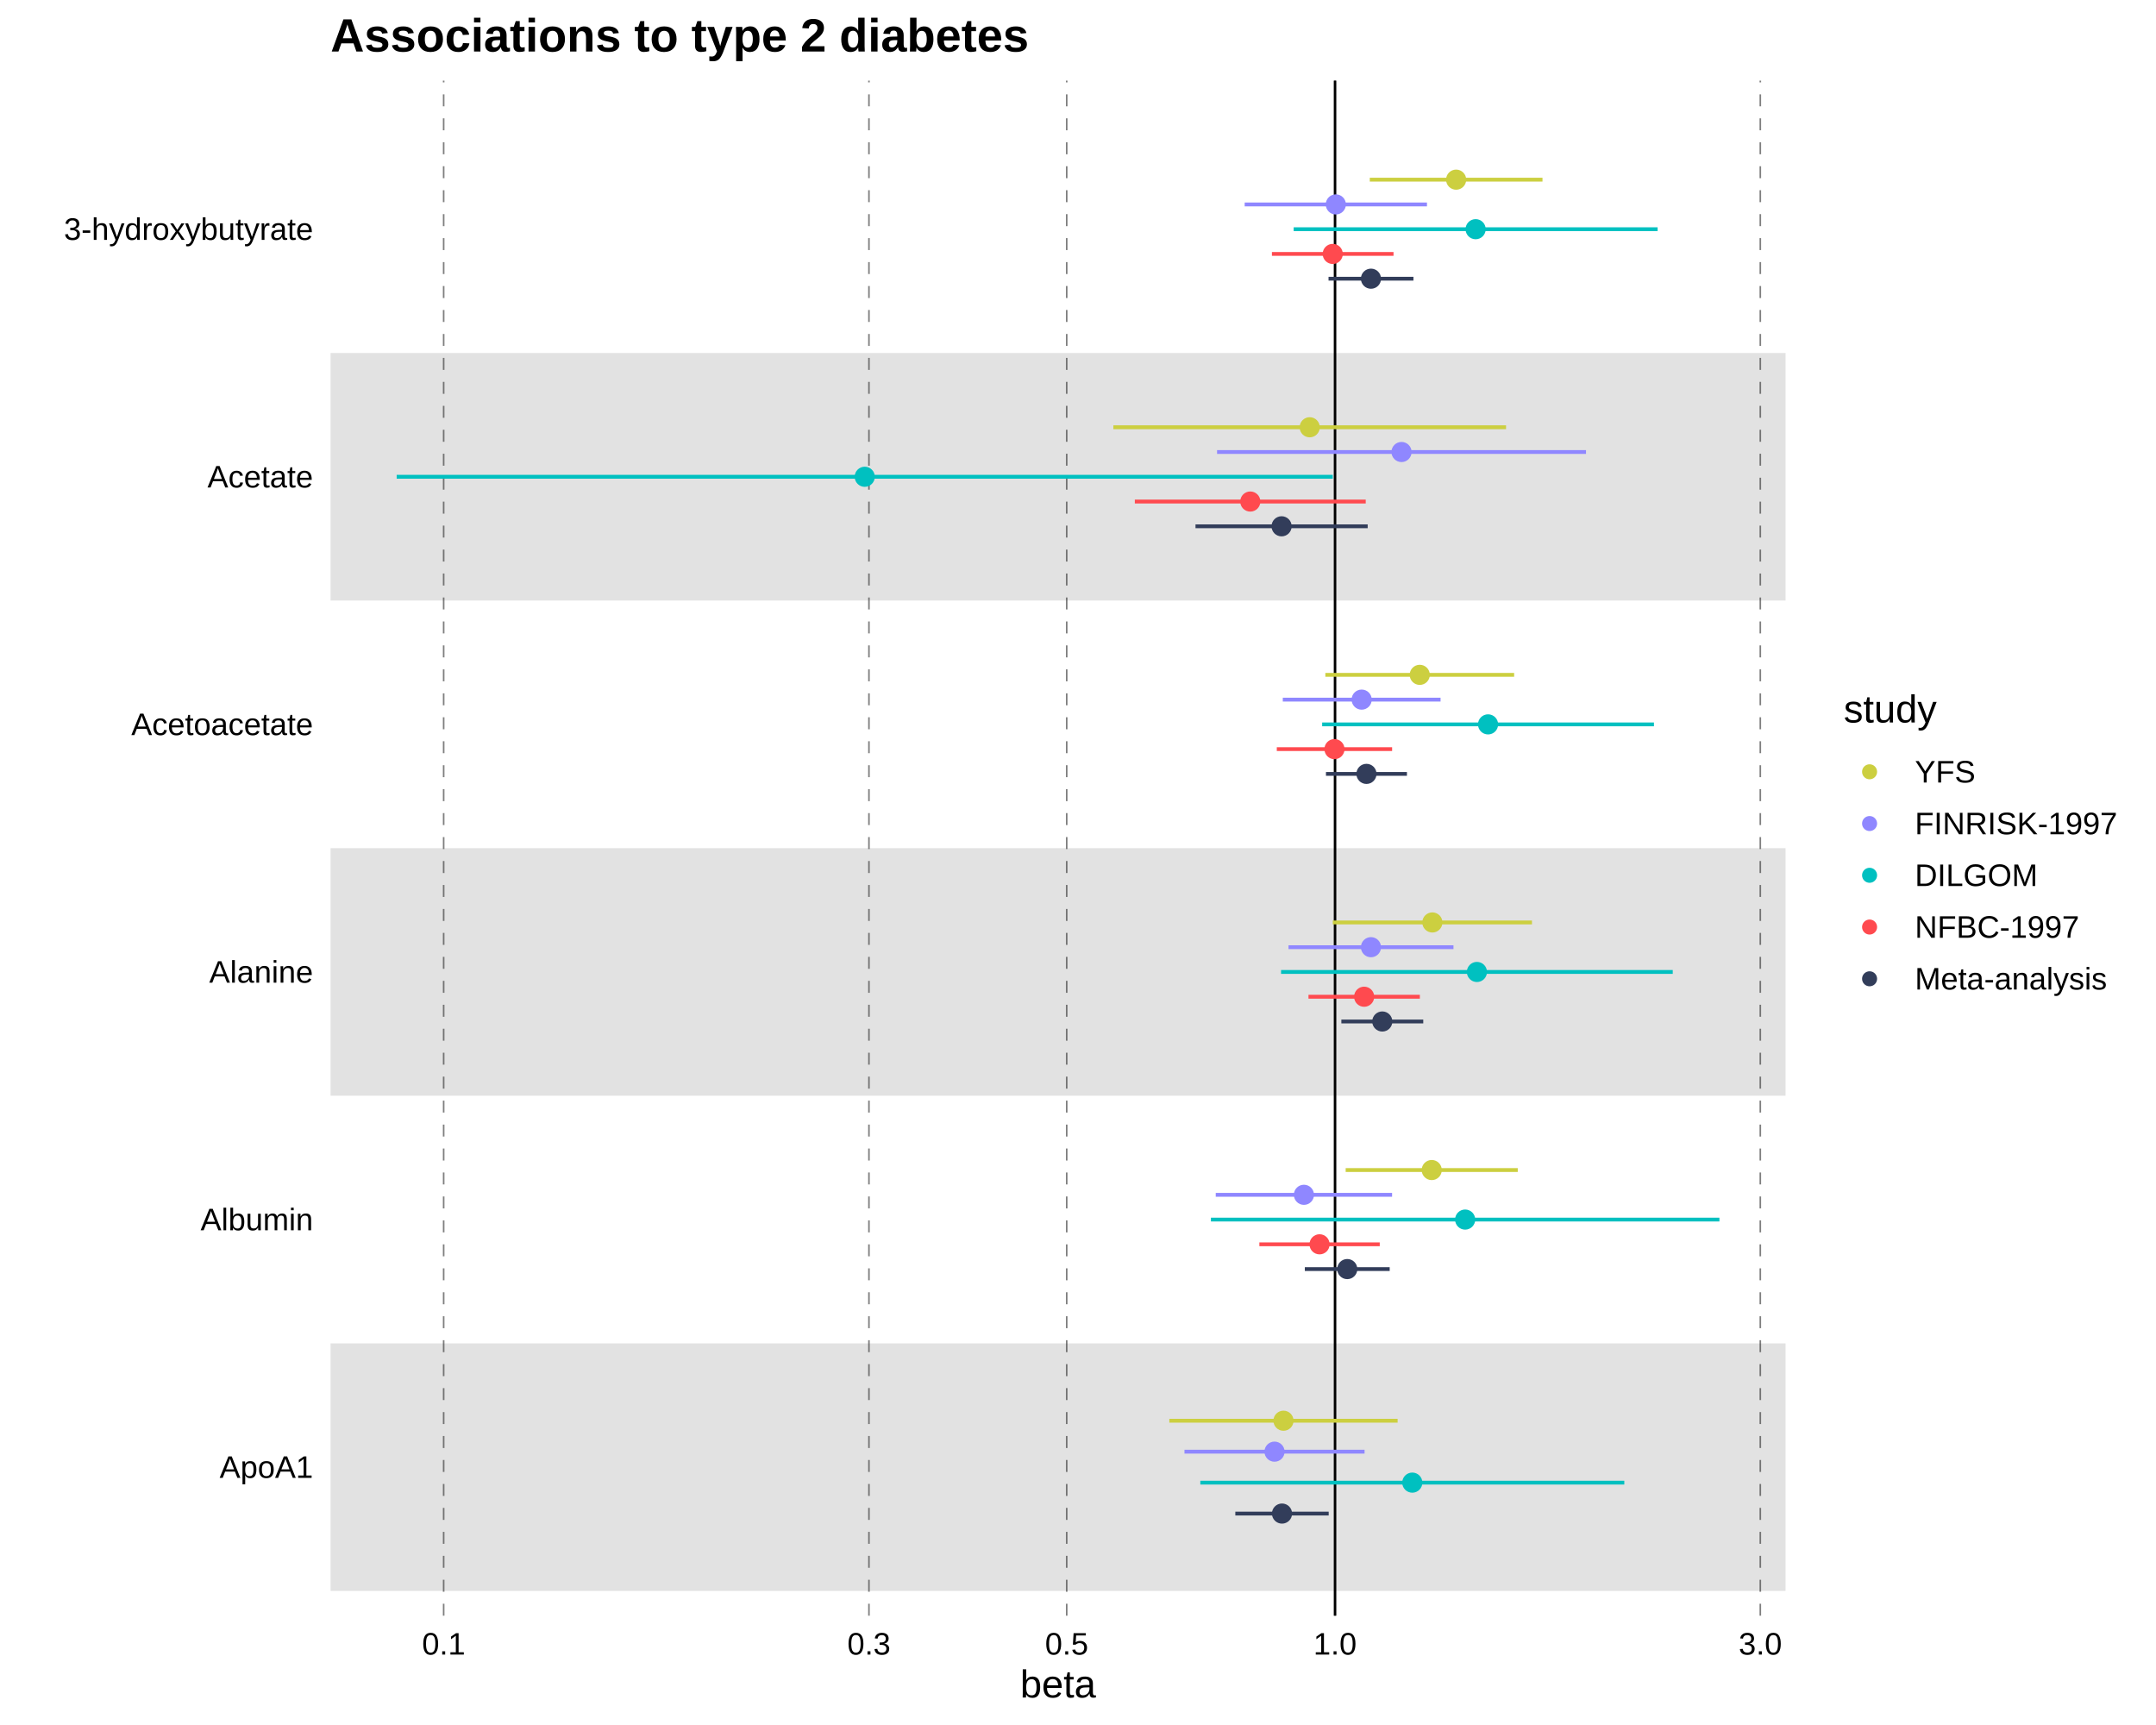
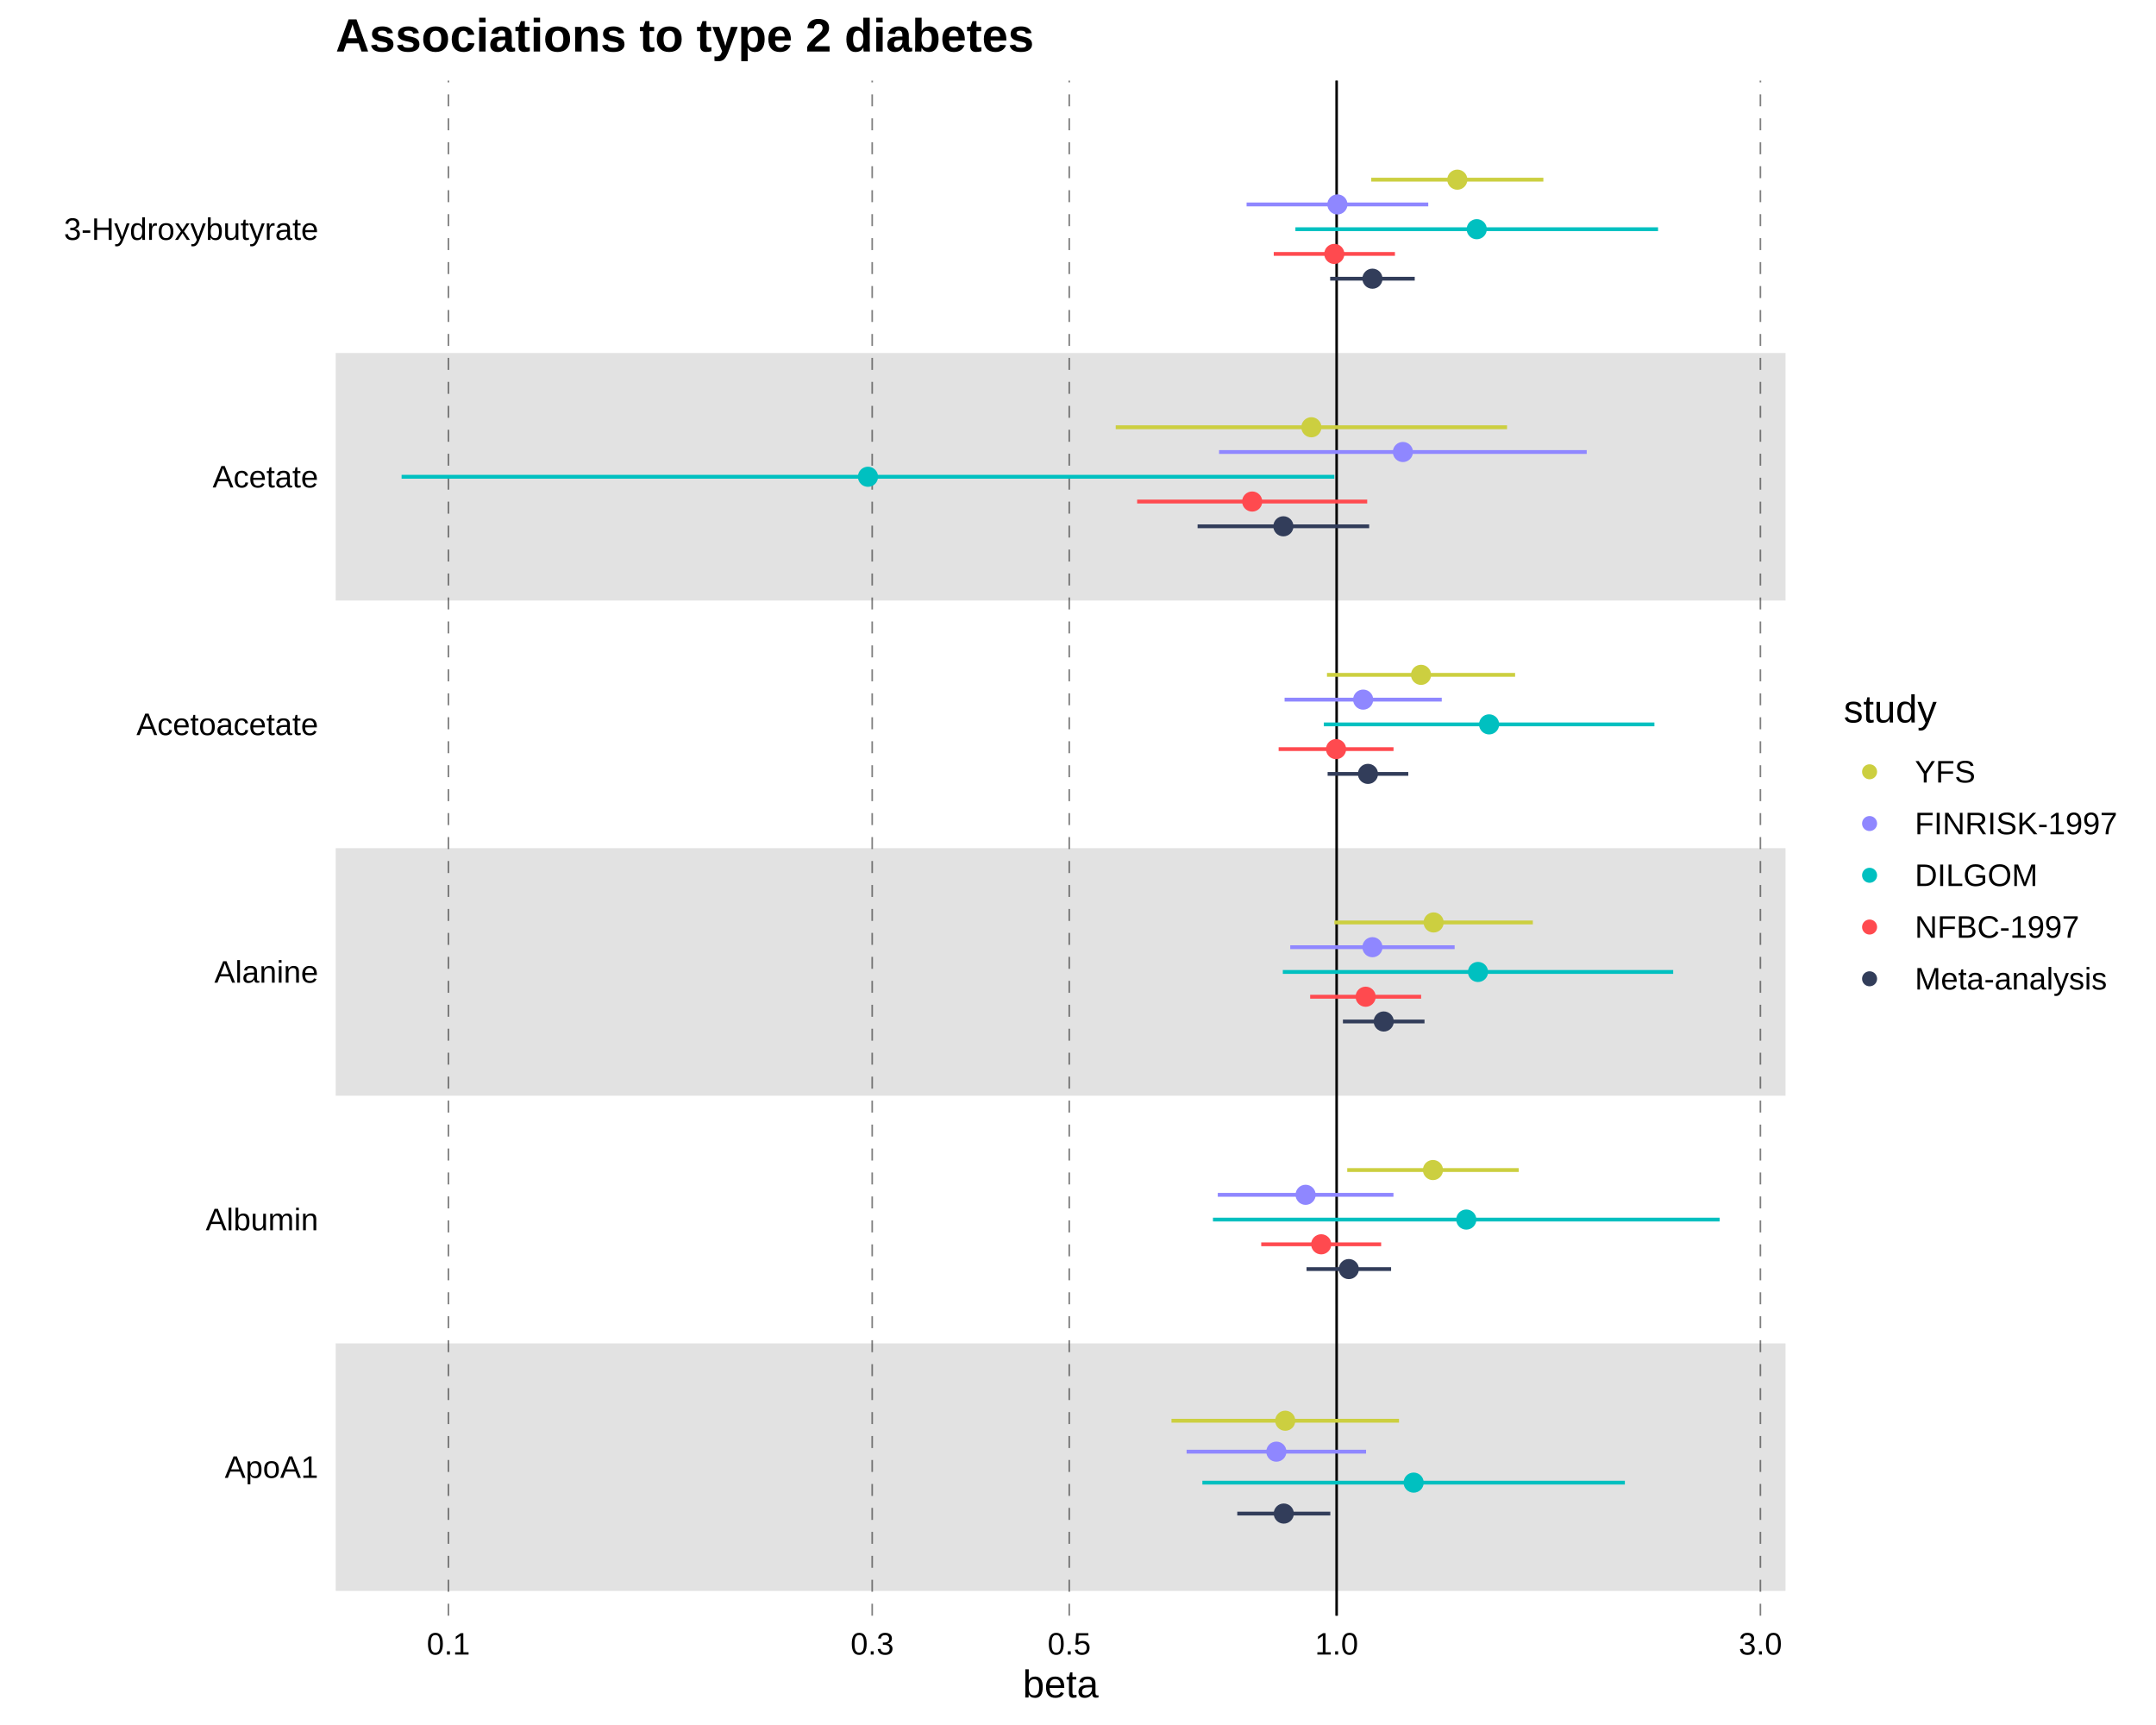
<svg xmlns="http://www.w3.org/2000/svg" viewBox="0 0 720.00 576.00">
  <defs>
    <style type="text/css">
    line, polyline, polygon, path, rect, circle {
      fill: none;
      stroke: #000000;
      stroke-linecap: round;
      stroke-linejoin: round;
      stroke-miterlimit: 10.00;
    }
  </style>
  </defs>
  <rect width="100%" height="100%" style="stroke: none; fill: #FFFFFF;" />
  <defs>
-     <clipPath id="cpMTEwLjM5fDU5Ni4yOXw1MzkuNTF8MjYuOTI=">
-       <rect x="110.39" y="26.92" width="485.90" height="512.58" />
+     <clipPath id="cpMTEyLjEwfDU5Ni4yOXw1MzkuNTF8MjYuOTI=">
+       <rect x="112.10" y="26.92" width="484.18" height="512.58" />
    </clipPath>
  </defs>
-   <rect x="110.39" y="26.92" width="485.90" height="512.58" style="stroke-width: 0.75; stroke: none;" clip-path="url(#cpMTEwLjM5fDU5Ni4yOXw1MzkuNTF8MjYuOTI=)" />
-   <polyline points="148.16,539.51 148.16,26.92 " style="stroke-width: 0.53; stroke: #7F7F7F; stroke-dasharray: 4.00,4.00; stroke-linecap: butt;" clip-path="url(#cpMTEwLjM5fDU5Ni4yOXw1MzkuNTF8MjYuOTI=)" />
-   <polyline points="290.19,539.51 290.19,26.92 " style="stroke-width: 0.53; stroke: #7F7F7F; stroke-dasharray: 4.00,4.00; stroke-linecap: butt;" clip-path="url(#cpMTEwLjM5fDU5Ni4yOXw1MzkuNTF8MjYuOTI=)" />
-   <polyline points="356.23,539.51 356.23,26.92 " style="stroke-width: 0.53; stroke: #7F7F7F; stroke-dasharray: 4.00,4.00; stroke-linecap: butt;" clip-path="url(#cpMTEwLjM5fDU5Ni4yOXw1MzkuNTF8MjYuOTI=)" />
-   <polyline points="445.84,539.51 445.84,26.92 " style="stroke-width: 0.53; stroke: #7F7F7F; stroke-dasharray: 4.00,4.00; stroke-linecap: butt;" clip-path="url(#cpMTEwLjM5fDU5Ni4yOXw1MzkuNTF8MjYuOTI=)" />
-   <polyline points="587.86,539.51 587.86,26.92 " style="stroke-width: 0.53; stroke: #7F7F7F; stroke-dasharray: 4.00,4.00; stroke-linecap: butt;" clip-path="url(#cpMTEwLjM5fDU5Ni4yOXw1MzkuNTF8MjYuOTI=)" />
-   <rect x="110.39" y="448.56" width="485.90" height="82.67" style="stroke-width: nan; stroke: none; stroke-linecap: square; stroke-linejoin: miter; fill: #222222; fill-opacity: 0.13;" clip-path="url(#cpMTEwLjM5fDU5Ni4yOXw1MzkuNTF8MjYuOTI=)" />
-   <rect x="110.39" y="365.89" width="485.90" height="82.67" style="stroke-width: nan; stroke: none; stroke-linecap: square; stroke-linejoin: miter;" clip-path="url(#cpMTEwLjM5fDU5Ni4yOXw1MzkuNTF8MjYuOTI=)" />
-   <rect x="110.39" y="283.21" width="485.90" height="82.67" style="stroke-width: nan; stroke: none; stroke-linecap: square; stroke-linejoin: miter; fill: #222222; fill-opacity: 0.13;" clip-path="url(#cpMTEwLjM5fDU5Ni4yOXw1MzkuNTF8MjYuOTI=)" />
-   <rect x="110.39" y="200.54" width="485.90" height="82.67" style="stroke-width: nan; stroke: none; stroke-linecap: square; stroke-linejoin: miter;" clip-path="url(#cpMTEwLjM5fDU5Ni4yOXw1MzkuNTF8MjYuOTI=)" />
-   <rect x="110.39" y="117.86" width="485.90" height="82.67" style="stroke-width: nan; stroke: none; stroke-linecap: square; stroke-linejoin: miter; fill: #222222; fill-opacity: 0.13;" clip-path="url(#cpMTEwLjM5fDU5Ni4yOXw1MzkuNTF8MjYuOTI=)" />
-   <rect x="110.39" y="35.19" width="485.90" height="82.67" style="stroke-width: nan; stroke: none; stroke-linecap: square; stroke-linejoin: miter;" clip-path="url(#cpMTEwLjM5fDU5Ni4yOXw1MzkuNTF8MjYuOTI=)" />
-   <line x1="445.84" y1="539.51" x2="445.84" y2="26.92" style="stroke-width: 0.85; stroke-linecap: butt;" clip-path="url(#cpMTEwLjM5fDU5Ni4yOXw1MzkuNTF8MjYuOTI=)" />
-   <line x1="390.50" y1="474.40" x2="466.74" y2="474.40" style="stroke-width: 1.28; stroke: #CCCF40; stroke-linecap: butt;" clip-path="url(#cpMTEwLjM5fDU5Ni4yOXw1MzkuNTF8MjYuOTI=)" />
-   <line x1="395.56" y1="484.73" x2="455.70" y2="484.73" style="stroke-width: 1.28; stroke: #8F87FF; stroke-linecap: butt;" clip-path="url(#cpMTEwLjM5fDU5Ni4yOXw1MzkuNTF8MjYuOTI=)" />
-   <line x1="400.85" y1="495.07" x2="542.44" y2="495.07" style="stroke-width: 1.28; stroke: #00C0C0; stroke-linecap: butt;" clip-path="url(#cpMTEwLjM5fDU5Ni4yOXw1MzkuNTF8MjYuOTI=)" />
-   <line x1="412.54" y1="505.40" x2="443.72" y2="505.40" style="stroke-width: 1.28; stroke: #323D5A; stroke-linecap: butt;" clip-path="url(#cpMTEwLjM5fDU5Ni4yOXw1MzkuNTF8MjYuOTI=)" />
-   <line x1="449.39" y1="390.69" x2="506.86" y2="390.69" style="stroke-width: 1.28; stroke: #CCCF40; stroke-linecap: butt;" clip-path="url(#cpMTEwLjM5fDU5Ni4yOXw1MzkuNTF8MjYuOTI=)" />
-   <line x1="406.00" y1="398.96" x2="464.89" y2="398.96" style="stroke-width: 1.28; stroke: #8F87FF; stroke-linecap: butt;" clip-path="url(#cpMTEwLjM5fDU5Ni4yOXw1MzkuNTF8MjYuOTI=)" />
-   <line x1="404.39" y1="407.23" x2="574.20" y2="407.23" style="stroke-width: 1.28; stroke: #00C0C0; stroke-linecap: butt;" clip-path="url(#cpMTEwLjM5fDU5Ni4yOXw1MzkuNTF8MjYuOTI=)" />
-   <line x1="420.57" y1="415.49" x2="460.77" y2="415.49" style="stroke-width: 1.28; stroke: #FF4A4F; stroke-linecap: butt;" clip-path="url(#cpMTEwLjM5fDU5Ni4yOXw1MzkuNTF8MjYuOTI=)" />
-   <line x1="435.75" y1="423.76" x2="464.09" y2="423.76" style="stroke-width: 1.28; stroke: #323D5A; stroke-linecap: butt;" clip-path="url(#cpMTEwLjM5fDU5Ni4yOXw1MzkuNTF8MjYuOTI=)" />
-   <line x1="445.08" y1="308.02" x2="511.60" y2="308.02" style="stroke-width: 1.28; stroke: #CCCF40; stroke-linecap: butt;" clip-path="url(#cpMTEwLjM5fDU5Ni4yOXw1MzkuNTF8MjYuOTI=)" />
-   <line x1="430.30" y1="316.28" x2="485.39" y2="316.28" style="stroke-width: 1.28; stroke: #8F87FF; stroke-linecap: butt;" clip-path="url(#cpMTEwLjM5fDU5Ni4yOXw1MzkuNTF8MjYuOTI=)" />
-   <line x1="427.81" y1="324.55" x2="558.62" y2="324.55" style="stroke-width: 1.28; stroke: #00C0C0; stroke-linecap: butt;" clip-path="url(#cpMTEwLjM5fDU5Ni4yOXw1MzkuNTF8MjYuOTI=)" />
-   <line x1="436.97" y1="332.82" x2="474.16" y2="332.82" style="stroke-width: 1.28; stroke: #FF4A4F; stroke-linecap: butt;" clip-path="url(#cpMTEwLjM5fDU5Ni4yOXw1MzkuNTF8MjYuOTI=)" />
-   <line x1="447.95" y1="341.09" x2="475.30" y2="341.09" style="stroke-width: 1.28; stroke: #323D5A; stroke-linecap: butt;" clip-path="url(#cpMTEwLjM5fDU5Ni4yOXw1MzkuNTF8MjYuOTI=)" />
-   <line x1="442.60" y1="225.34" x2="505.65" y2="225.34" style="stroke-width: 1.28; stroke: #CCCF40; stroke-linecap: butt;" clip-path="url(#cpMTEwLjM5fDU5Ni4yOXw1MzkuNTF8MjYuOTI=)" />
-   <line x1="428.39" y1="233.61" x2="481.08" y2="233.61" style="stroke-width: 1.28; stroke: #8F87FF; stroke-linecap: butt;" clip-path="url(#cpMTEwLjM5fDU5Ni4yOXw1MzkuNTF8MjYuOTI=)" />
-   <line x1="441.54" y1="241.88" x2="552.34" y2="241.88" style="stroke-width: 1.28; stroke: #00C0C0; stroke-linecap: butt;" clip-path="url(#cpMTEwLjM5fDU5Ni4yOXw1MzkuNTF8MjYuOTI=)" />
-   <line x1="426.39" y1="250.14" x2="464.90" y2="250.14" style="stroke-width: 1.28; stroke: #FF4A4F; stroke-linecap: butt;" clip-path="url(#cpMTEwLjM5fDU5Ni4yOXw1MzkuNTF8MjYuOTI=)" />
-   <line x1="442.81" y1="258.41" x2="469.85" y2="258.41" style="stroke-width: 1.28; stroke: #323D5A; stroke-linecap: butt;" clip-path="url(#cpMTEwLjM5fDU5Ni4yOXw1MzkuNTF8MjYuOTI=)" />
-   <line x1="371.81" y1="142.67" x2="502.95" y2="142.67" style="stroke-width: 1.28; stroke: #CCCF40; stroke-linecap: butt;" clip-path="url(#cpMTEwLjM5fDU5Ni4yOXw1MzkuNTF8MjYuOTI=)" />
-   <line x1="406.44" y1="150.93" x2="529.65" y2="150.93" style="stroke-width: 1.28; stroke: #8F87FF; stroke-linecap: butt;" clip-path="url(#cpMTEwLjM5fDU5Ni4yOXw1MzkuNTF8MjYuOTI=)" />
-   <line x1="132.47" y1="159.20" x2="445.08" y2="159.20" style="stroke-width: 1.28; stroke: #00C0C0; stroke-linecap: butt;" clip-path="url(#cpMTEwLjM5fDU5Ni4yOXw1MzkuNTF8MjYuOTI=)" />
-   <line x1="378.98" y1="167.47" x2="456.09" y2="167.47" style="stroke-width: 1.28; stroke: #FF4A4F; stroke-linecap: butt;" clip-path="url(#cpMTEwLjM5fDU5Ni4yOXw1MzkuNTF8MjYuOTI=)" />
-   <line x1="399.24" y1="175.74" x2="456.74" y2="175.74" style="stroke-width: 1.28; stroke: #323D5A; stroke-linecap: butt;" clip-path="url(#cpMTEwLjM5fDU5Ni4yOXw1MzkuNTF8MjYuOTI=)" />
-   <line x1="457.44" y1="59.99" x2="515.12" y2="59.99" style="stroke-width: 1.28; stroke: #CCCF40; stroke-linecap: butt;" clip-path="url(#cpMTEwLjM5fDU5Ni4yOXw1MzkuNTF8MjYuOTI=)" />
-   <line x1="415.66" y1="68.26" x2="476.54" y2="68.26" style="stroke-width: 1.28; stroke: #8F87FF; stroke-linecap: butt;" clip-path="url(#cpMTEwLjM5fDU5Ni4yOXw1MzkuNTF8MjYuOTI=)" />
-   <line x1="432.02" y1="76.53" x2="553.56" y2="76.53" style="stroke-width: 1.28; stroke: #00C0C0; stroke-linecap: butt;" clip-path="url(#cpMTEwLjM5fDU5Ni4yOXw1MzkuNTF8MjYuOTI=)" />
-   <line x1="424.76" y1="84.79" x2="465.37" y2="84.79" style="stroke-width: 1.28; stroke: #FF4A4F; stroke-linecap: butt;" clip-path="url(#cpMTEwLjM5fDU5Ni4yOXw1MzkuNTF8MjYuOTI=)" />
-   <line x1="443.67" y1="93.06" x2="472.02" y2="93.06" style="stroke-width: 1.28; stroke: #323D5A; stroke-linecap: butt;" clip-path="url(#cpMTEwLjM5fDU5Ni4yOXw1MzkuNTF8MjYuOTI=)" />
-   <circle cx="428.62" cy="474.40" r="1.99pt" style="stroke-width: 1.42; stroke: #CCCF40; fill: #CCCF40;" clip-path="url(#cpMTEwLjM5fDU5Ni4yOXw1MzkuNTF8MjYuOTI=)" />
-   <circle cx="425.63" cy="484.73" r="1.99pt" style="stroke-width: 1.42; stroke: #8F87FF; fill: #8F87FF;" clip-path="url(#cpMTEwLjM5fDU5Ni4yOXw1MzkuNTF8MjYuOTI=)" />
-   <circle cx="471.64" cy="495.07" r="1.99pt" style="stroke-width: 1.42; stroke: #00C0C0; fill: #00C0C0;" clip-path="url(#cpMTEwLjM5fDU5Ni4yOXw1MzkuNTF8MjYuOTI=)" />
-   <circle cx="428.13" cy="505.40" r="1.99pt" style="stroke-width: 1.42; stroke: #323D5A; fill: #323D5A;" clip-path="url(#cpMTEwLjM5fDU5Ni4yOXw1MzkuNTF8MjYuOTI=)" />
-   <circle cx="478.13" cy="390.69" r="1.99pt" style="stroke-width: 1.42; stroke: #CCCF40; fill: #CCCF40;" clip-path="url(#cpMTEwLjM5fDU5Ni4yOXw1MzkuNTF8MjYuOTI=)" />
-   <circle cx="435.45" cy="398.96" r="1.99pt" style="stroke-width: 1.42; stroke: #8F87FF; fill: #8F87FF;" clip-path="url(#cpMTEwLjM5fDU5Ni4yOXw1MzkuNTF8MjYuOTI=)" />
-   <circle cx="489.29" cy="407.23" r="1.99pt" style="stroke-width: 1.42; stroke: #00C0C0; fill: #00C0C0;" clip-path="url(#cpMTEwLjM5fDU5Ni4yOXw1MzkuNTF8MjYuOTI=)" />
-   <circle cx="440.67" cy="415.49" r="1.99pt" style="stroke-width: 1.42; stroke: #FF4A4F; fill: #FF4A4F;" clip-path="url(#cpMTEwLjM5fDU5Ni4yOXw1MzkuNTF8MjYuOTI=)" />
-   <circle cx="449.92" cy="423.76" r="1.99pt" style="stroke-width: 1.42; stroke: #323D5A; fill: #323D5A;" clip-path="url(#cpMTEwLjM5fDU5Ni4yOXw1MzkuNTF8MjYuOTI=)" />
-   <circle cx="478.34" cy="308.02" r="1.99pt" style="stroke-width: 1.42; stroke: #CCCF40; fill: #CCCF40;" clip-path="url(#cpMTEwLjM5fDU5Ni4yOXw1MzkuNTF8MjYuOTI=)" />
-   <circle cx="457.84" cy="316.28" r="1.99pt" style="stroke-width: 1.42; stroke: #8F87FF; fill: #8F87FF;" clip-path="url(#cpMTEwLjM5fDU5Ni4yOXw1MzkuNTF8MjYuOTI=)" />
-   <circle cx="493.22" cy="324.55" r="1.99pt" style="stroke-width: 1.42; stroke: #00C0C0; fill: #00C0C0;" clip-path="url(#cpMTEwLjM5fDU5Ni4yOXw1MzkuNTF8MjYuOTI=)" />
-   <circle cx="455.56" cy="332.82" r="1.99pt" style="stroke-width: 1.42; stroke: #FF4A4F; fill: #FF4A4F;" clip-path="url(#cpMTEwLjM5fDU5Ni4yOXw1MzkuNTF8MjYuOTI=)" />
-   <circle cx="461.62" cy="341.09" r="1.99pt" style="stroke-width: 1.42; stroke: #323D5A; fill: #323D5A;" clip-path="url(#cpMTEwLjM5fDU5Ni4yOXw1MzkuNTF8MjYuOTI=)" />
-   <circle cx="474.13" cy="225.34" r="1.99pt" style="stroke-width: 1.42; stroke: #CCCF40; fill: #CCCF40;" clip-path="url(#cpMTEwLjM5fDU5Ni4yOXw1MzkuNTF8MjYuOTI=)" />
-   <circle cx="454.73" cy="233.61" r="1.99pt" style="stroke-width: 1.42; stroke: #8F87FF; fill: #8F87FF;" clip-path="url(#cpMTEwLjM5fDU5Ni4yOXw1MzkuNTF8MjYuOTI=)" />
-   <circle cx="496.94" cy="241.88" r="1.99pt" style="stroke-width: 1.42; stroke: #00C0C0; fill: #00C0C0;" clip-path="url(#cpMTEwLjM5fDU5Ni4yOXw1MzkuNTF8MjYuOTI=)" />
-   <circle cx="445.65" cy="250.14" r="1.99pt" style="stroke-width: 1.42; stroke: #FF4A4F; fill: #FF4A4F;" clip-path="url(#cpMTEwLjM5fDU5Ni4yOXw1MzkuNTF8MjYuOTI=)" />
-   <circle cx="456.33" cy="258.41" r="1.99pt" style="stroke-width: 1.42; stroke: #323D5A; fill: #323D5A;" clip-path="url(#cpMTEwLjM5fDU5Ni4yOXw1MzkuNTF8MjYuOTI=)" />
-   <circle cx="437.38" cy="142.67" r="1.99pt" style="stroke-width: 1.42; stroke: #CCCF40; fill: #CCCF40;" clip-path="url(#cpMTEwLjM5fDU5Ni4yOXw1MzkuNTF8MjYuOTI=)" />
-   <circle cx="468.04" cy="150.93" r="1.99pt" style="stroke-width: 1.42; stroke: #8F87FF; fill: #8F87FF;" clip-path="url(#cpMTEwLjM5fDU5Ni4yOXw1MzkuNTF8MjYuOTI=)" />
-   <circle cx="288.78" cy="159.20" r="1.99pt" style="stroke-width: 1.42; stroke: #00C0C0; fill: #00C0C0;" clip-path="url(#cpMTEwLjM5fDU5Ni4yOXw1MzkuNTF8MjYuOTI=)" />
-   <circle cx="417.54" cy="167.47" r="1.99pt" style="stroke-width: 1.42; stroke: #FF4A4F; fill: #FF4A4F;" clip-path="url(#cpMTEwLjM5fDU5Ni4yOXw1MzkuNTF8MjYuOTI=)" />
-   <circle cx="427.99" cy="175.74" r="1.99pt" style="stroke-width: 1.42; stroke: #323D5A; fill: #323D5A;" clip-path="url(#cpMTEwLjM5fDU5Ni4yOXw1MzkuNTF8MjYuOTI=)" />
-   <circle cx="486.28" cy="59.99" r="1.99pt" style="stroke-width: 1.42; stroke: #CCCF40; fill: #CCCF40;" clip-path="url(#cpMTEwLjM5fDU5Ni4yOXw1MzkuNTF8MjYuOTI=)" />
-   <circle cx="446.10" cy="68.26" r="1.99pt" style="stroke-width: 1.42; stroke: #8F87FF; fill: #8F87FF;" clip-path="url(#cpMTEwLjM5fDU5Ni4yOXw1MzkuNTF8MjYuOTI=)" />
-   <circle cx="492.79" cy="76.53" r="1.99pt" style="stroke-width: 1.42; stroke: #00C0C0; fill: #00C0C0;" clip-path="url(#cpMTEwLjM5fDU5Ni4yOXw1MzkuNTF8MjYuOTI=)" />
-   <circle cx="445.07" cy="84.79" r="1.99pt" style="stroke-width: 1.42; stroke: #FF4A4F; fill: #FF4A4F;" clip-path="url(#cpMTEwLjM5fDU5Ni4yOXw1MzkuNTF8MjYuOTI=)" />
-   <circle cx="457.84" cy="93.06" r="1.99pt" style="stroke-width: 1.42; stroke: #323D5A; fill: #323D5A;" clip-path="url(#cpMTEwLjM5fDU5Ni4yOXw1MzkuNTF8MjYuOTI=)" />
+   <rect x="112.10" y="26.92" width="484.18" height="512.58" style="stroke-width: 0.75; stroke: none;" clip-path="url(#cpMTEyLjEwfDU5Ni4yOXw1MzkuNTF8MjYuOTI=)" />
+   <polyline points="149.75,539.51 149.75,26.92 " style="stroke-width: 0.53; stroke: #7F7F7F; stroke-dasharray: 4.00,4.00; stroke-linecap: butt;" clip-path="url(#cpMTEyLjEwfDU5Ni4yOXw1MzkuNTF8MjYuOTI=)" />
+   <polyline points="291.27,539.51 291.27,26.92 " style="stroke-width: 0.53; stroke: #7F7F7F; stroke-dasharray: 4.00,4.00; stroke-linecap: butt;" clip-path="url(#cpMTEyLjEwfDU5Ni4yOXw1MzkuNTF8MjYuOTI=)" />
+   <polyline points="357.08,539.51 357.08,26.92 " style="stroke-width: 0.53; stroke: #7F7F7F; stroke-dasharray: 4.00,4.00; stroke-linecap: butt;" clip-path="url(#cpMTEyLjEwfDU5Ni4yOXw1MzkuNTF8MjYuOTI=)" />
+   <polyline points="446.37,539.51 446.37,26.92 " style="stroke-width: 0.53; stroke: #7F7F7F; stroke-dasharray: 4.00,4.00; stroke-linecap: butt;" clip-path="url(#cpMTEyLjEwfDU5Ni4yOXw1MzkuNTF8MjYuOTI=)" />
+   <polyline points="587.89,539.51 587.89,26.92 " style="stroke-width: 0.53; stroke: #7F7F7F; stroke-dasharray: 4.00,4.00; stroke-linecap: butt;" clip-path="url(#cpMTEyLjEwfDU5Ni4yOXw1MzkuNTF8MjYuOTI=)" />
+   <rect x="112.10" y="448.56" width="484.18" height="82.67" style="stroke-width: nan; stroke: none; stroke-linecap: square; stroke-linejoin: miter; fill: #222222; fill-opacity: 0.13;" clip-path="url(#cpMTEyLjEwfDU5Ni4yOXw1MzkuNTF8MjYuOTI=)" />
+   <rect x="112.10" y="365.89" width="484.18" height="82.67" style="stroke-width: nan; stroke: none; stroke-linecap: square; stroke-linejoin: miter;" clip-path="url(#cpMTEyLjEwfDU5Ni4yOXw1MzkuNTF8MjYuOTI=)" />
+   <rect x="112.10" y="283.21" width="484.18" height="82.67" style="stroke-width: nan; stroke: none; stroke-linecap: square; stroke-linejoin: miter; fill: #222222; fill-opacity: 0.13;" clip-path="url(#cpMTEyLjEwfDU5Ni4yOXw1MzkuNTF8MjYuOTI=)" />
+   <rect x="112.10" y="200.54" width="484.18" height="82.67" style="stroke-width: nan; stroke: none; stroke-linecap: square; stroke-linejoin: miter;" clip-path="url(#cpMTEyLjEwfDU5Ni4yOXw1MzkuNTF8MjYuOTI=)" />
+   <rect x="112.10" y="117.86" width="484.18" height="82.67" style="stroke-width: nan; stroke: none; stroke-linecap: square; stroke-linejoin: miter; fill: #222222; fill-opacity: 0.13;" clip-path="url(#cpMTEyLjEwfDU5Ni4yOXw1MzkuNTF8MjYuOTI=)" />
+   <rect x="112.10" y="35.19" width="484.18" height="82.67" style="stroke-width: nan; stroke: none; stroke-linecap: square; stroke-linejoin: miter;" clip-path="url(#cpMTEyLjEwfDU5Ni4yOXw1MzkuNTF8MjYuOTI=)" />
+   <line x1="446.37" y1="539.51" x2="446.37" y2="26.92" style="stroke-width: 0.85; stroke-linecap: butt;" clip-path="url(#cpMTEyLjEwfDU5Ni4yOXw1MzkuNTF8MjYuOTI=)" />
+   <line x1="391.22" y1="474.40" x2="467.20" y2="474.40" style="stroke-width: 1.28; stroke: #CCCF40; stroke-linecap: butt;" clip-path="url(#cpMTEyLjEwfDU5Ni4yOXw1MzkuNTF8MjYuOTI=)" />
+   <line x1="396.27" y1="484.73" x2="456.20" y2="484.73" style="stroke-width: 1.28; stroke: #8F87FF; stroke-linecap: butt;" clip-path="url(#cpMTEyLjEwfDU5Ni4yOXw1MzkuNTF8MjYuOTI=)" />
+   <line x1="401.54" y1="495.07" x2="542.63" y2="495.07" style="stroke-width: 1.28; stroke: #00C0C0; stroke-linecap: butt;" clip-path="url(#cpMTEyLjEwfDU5Ni4yOXw1MzkuNTF8MjYuOTI=)" />
+   <line x1="413.19" y1="505.40" x2="444.26" y2="505.40" style="stroke-width: 1.28; stroke: #323D5A; stroke-linecap: butt;" clip-path="url(#cpMTEyLjEwfDU5Ni4yOXw1MzkuNTF8MjYuOTI=)" />
+   <line x1="449.91" y1="390.69" x2="507.18" y2="390.69" style="stroke-width: 1.28; stroke: #CCCF40; stroke-linecap: butt;" clip-path="url(#cpMTEyLjEwfDU5Ni4yOXw1MzkuNTF8MjYuOTI=)" />
+   <line x1="406.68" y1="398.96" x2="465.35" y2="398.96" style="stroke-width: 1.28; stroke: #8F87FF; stroke-linecap: butt;" clip-path="url(#cpMTEyLjEwfDU5Ni4yOXw1MzkuNTF8MjYuOTI=)" />
+   <line x1="405.07" y1="407.23" x2="574.28" y2="407.23" style="stroke-width: 1.28; stroke: #00C0C0; stroke-linecap: butt;" clip-path="url(#cpMTEyLjEwfDU5Ni4yOXw1MzkuNTF8MjYuOTI=)" />
+   <line x1="421.19" y1="415.49" x2="461.24" y2="415.49" style="stroke-width: 1.28; stroke: #FF4A4F; stroke-linecap: butt;" clip-path="url(#cpMTEyLjEwfDU5Ni4yOXw1MzkuNTF8MjYuOTI=)" />
+   <line x1="436.32" y1="423.76" x2="464.56" y2="423.76" style="stroke-width: 1.28; stroke: #323D5A; stroke-linecap: butt;" clip-path="url(#cpMTEyLjEwfDU5Ni4yOXw1MzkuNTF8MjYuOTI=)" />
+   <line x1="445.62" y1="308.02" x2="511.90" y2="308.02" style="stroke-width: 1.28; stroke: #CCCF40; stroke-linecap: butt;" clip-path="url(#cpMTEyLjEwfDU5Ni4yOXw1MzkuNTF8MjYuOTI=)" />
+   <line x1="430.88" y1="316.28" x2="485.78" y2="316.28" style="stroke-width: 1.28; stroke: #8F87FF; stroke-linecap: butt;" clip-path="url(#cpMTEyLjEwfDU5Ni4yOXw1MzkuNTF8MjYuOTI=)" />
+   <line x1="428.40" y1="324.55" x2="558.76" y2="324.55" style="stroke-width: 1.28; stroke: #00C0C0; stroke-linecap: butt;" clip-path="url(#cpMTEyLjEwfDU5Ni4yOXw1MzkuNTF8MjYuOTI=)" />
+   <line x1="437.53" y1="332.82" x2="474.59" y2="332.82" style="stroke-width: 1.28; stroke: #FF4A4F; stroke-linecap: butt;" clip-path="url(#cpMTEyLjEwfDU5Ni4yOXw1MzkuNTF8MjYuOTI=)" />
+   <line x1="448.47" y1="341.09" x2="475.72" y2="341.09" style="stroke-width: 1.28; stroke: #323D5A; stroke-linecap: butt;" clip-path="url(#cpMTEyLjEwfDU5Ni4yOXw1MzkuNTF8MjYuOTI=)" />
+   <line x1="443.15" y1="225.34" x2="505.97" y2="225.34" style="stroke-width: 1.28; stroke: #CCCF40; stroke-linecap: butt;" clip-path="url(#cpMTEyLjEwfDU5Ni4yOXw1MzkuNTF8MjYuOTI=)" />
+   <line x1="428.99" y1="233.61" x2="481.48" y2="233.61" style="stroke-width: 1.28; stroke: #8F87FF; stroke-linecap: butt;" clip-path="url(#cpMTEyLjEwfDU5Ni4yOXw1MzkuNTF8MjYuOTI=)" />
+   <line x1="442.09" y1="241.88" x2="552.49" y2="241.88" style="stroke-width: 1.28; stroke: #00C0C0; stroke-linecap: butt;" clip-path="url(#cpMTEyLjEwfDU5Ni4yOXw1MzkuNTF8MjYuOTI=)" />
+   <line x1="427.00" y1="250.14" x2="465.37" y2="250.14" style="stroke-width: 1.28; stroke: #FF4A4F; stroke-linecap: butt;" clip-path="url(#cpMTEyLjEwfDU5Ni4yOXw1MzkuNTF8MjYuOTI=)" />
+   <line x1="443.36" y1="258.41" x2="470.30" y2="258.41" style="stroke-width: 1.28; stroke: #323D5A; stroke-linecap: butt;" clip-path="url(#cpMTEyLjEwfDU5Ni4yOXw1MzkuNTF8MjYuOTI=)" />
+   <line x1="372.60" y1="142.67" x2="503.28" y2="142.67" style="stroke-width: 1.28; stroke: #CCCF40; stroke-linecap: butt;" clip-path="url(#cpMTEyLjEwfDU5Ni4yOXw1MzkuNTF8MjYuOTI=)" />
+   <line x1="407.11" y1="150.93" x2="529.89" y2="150.93" style="stroke-width: 1.28; stroke: #8F87FF; stroke-linecap: butt;" clip-path="url(#cpMTEyLjEwfDU5Ni4yOXw1MzkuNTF8MjYuOTI=)" />
+   <line x1="134.11" y1="159.20" x2="445.61" y2="159.20" style="stroke-width: 1.28; stroke: #00C0C0; stroke-linecap: butt;" clip-path="url(#cpMTEyLjEwfDU5Ni4yOXw1MzkuNTF8MjYuOTI=)" />
+   <line x1="379.75" y1="167.47" x2="456.58" y2="167.47" style="stroke-width: 1.28; stroke: #FF4A4F; stroke-linecap: butt;" clip-path="url(#cpMTEyLjEwfDU5Ni4yOXw1MzkuNTF8MjYuOTI=)" />
+   <line x1="399.94" y1="175.74" x2="457.24" y2="175.74" style="stroke-width: 1.28; stroke: #323D5A; stroke-linecap: butt;" clip-path="url(#cpMTEyLjEwfDU5Ni4yOXw1MzkuNTF8MjYuOTI=)" />
+   <line x1="457.93" y1="59.99" x2="515.41" y2="59.99" style="stroke-width: 1.28; stroke: #CCCF40; stroke-linecap: butt;" clip-path="url(#cpMTEyLjEwfDU5Ni4yOXw1MzkuNTF8MjYuOTI=)" />
+   <line x1="416.30" y1="68.26" x2="476.97" y2="68.26" style="stroke-width: 1.28; stroke: #8F87FF; stroke-linecap: butt;" clip-path="url(#cpMTEyLjEwfDU5Ni4yOXw1MzkuNTF8MjYuOTI=)" />
+   <line x1="432.60" y1="76.53" x2="553.71" y2="76.53" style="stroke-width: 1.28; stroke: #00C0C0; stroke-linecap: butt;" clip-path="url(#cpMTEyLjEwfDU5Ni4yOXw1MzkuNTF8MjYuOTI=)" />
+   <line x1="425.37" y1="84.79" x2="465.84" y2="84.79" style="stroke-width: 1.28; stroke: #FF4A4F; stroke-linecap: butt;" clip-path="url(#cpMTEyLjEwfDU5Ni4yOXw1MzkuNTF8MjYuOTI=)" />
+   <line x1="444.21" y1="93.06" x2="472.45" y2="93.06" style="stroke-width: 1.28; stroke: #323D5A; stroke-linecap: butt;" clip-path="url(#cpMTEyLjEwfDU5Ni4yOXw1MzkuNTF8MjYuOTI=)" />
+   <circle cx="429.21" cy="474.40" r="1.99pt" style="stroke-width: 1.42; stroke: #CCCF40; fill: #CCCF40;" clip-path="url(#cpMTEyLjEwfDU5Ni4yOXw1MzkuNTF8MjYuOTI=)" />
+   <circle cx="426.24" cy="484.73" r="1.99pt" style="stroke-width: 1.42; stroke: #8F87FF; fill: #8F87FF;" clip-path="url(#cpMTEyLjEwfDU5Ni4yOXw1MzkuNTF8MjYuOTI=)" />
+   <circle cx="472.09" cy="495.07" r="1.99pt" style="stroke-width: 1.42; stroke: #00C0C0; fill: #00C0C0;" clip-path="url(#cpMTEyLjEwfDU5Ni4yOXw1MzkuNTF8MjYuOTI=)" />
+   <circle cx="428.72" cy="505.40" r="1.99pt" style="stroke-width: 1.42; stroke: #323D5A; fill: #323D5A;" clip-path="url(#cpMTEyLjEwfDU5Ni4yOXw1MzkuNTF8MjYuOTI=)" />
+   <circle cx="478.54" cy="390.69" r="1.99pt" style="stroke-width: 1.42; stroke: #CCCF40; fill: #CCCF40;" clip-path="url(#cpMTEyLjEwfDU5Ni4yOXw1MzkuNTF8MjYuOTI=)" />
+   <circle cx="436.01" cy="398.96" r="1.99pt" style="stroke-width: 1.42; stroke: #8F87FF; fill: #8F87FF;" clip-path="url(#cpMTEyLjEwfDU5Ni4yOXw1MzkuNTF8MjYuOTI=)" />
+   <circle cx="489.67" cy="407.23" r="1.99pt" style="stroke-width: 1.42; stroke: #00C0C0; fill: #00C0C0;" clip-path="url(#cpMTEyLjEwfDU5Ni4yOXw1MzkuNTF8MjYuOTI=)" />
+   <circle cx="441.22" cy="415.49" r="1.99pt" style="stroke-width: 1.42; stroke: #FF4A4F; fill: #FF4A4F;" clip-path="url(#cpMTEyLjEwfDU5Ni4yOXw1MzkuNTF8MjYuOTI=)" />
+   <circle cx="450.44" cy="423.76" r="1.99pt" style="stroke-width: 1.42; stroke: #323D5A; fill: #323D5A;" clip-path="url(#cpMTEyLjEwfDU5Ni4yOXw1MzkuNTF8MjYuOTI=)" />
+   <circle cx="478.76" cy="308.02" r="1.99pt" style="stroke-width: 1.42; stroke: #CCCF40; fill: #CCCF40;" clip-path="url(#cpMTEyLjEwfDU5Ni4yOXw1MzkuNTF8MjYuOTI=)" />
+   <circle cx="458.33" cy="316.28" r="1.99pt" style="stroke-width: 1.42; stroke: #8F87FF; fill: #8F87FF;" clip-path="url(#cpMTEyLjEwfDU5Ni4yOXw1MzkuNTF8MjYuOTI=)" />
+   <circle cx="493.58" cy="324.55" r="1.99pt" style="stroke-width: 1.42; stroke: #00C0C0; fill: #00C0C0;" clip-path="url(#cpMTEyLjEwfDU5Ni4yOXw1MzkuNTF8MjYuOTI=)" />
+   <circle cx="456.06" cy="332.82" r="1.99pt" style="stroke-width: 1.42; stroke: #FF4A4F; fill: #FF4A4F;" clip-path="url(#cpMTEyLjEwfDU5Ni4yOXw1MzkuNTF8MjYuOTI=)" />
+   <circle cx="462.10" cy="341.09" r="1.99pt" style="stroke-width: 1.42; stroke: #323D5A; fill: #323D5A;" clip-path="url(#cpMTEyLjEwfDU5Ni4yOXw1MzkuNTF8MjYuOTI=)" />
+   <circle cx="474.56" cy="225.34" r="1.99pt" style="stroke-width: 1.42; stroke: #CCCF40; fill: #CCCF40;" clip-path="url(#cpMTEyLjEwfDU5Ni4yOXw1MzkuNTF8MjYuOTI=)" />
+   <circle cx="455.23" cy="233.61" r="1.99pt" style="stroke-width: 1.42; stroke: #8F87FF; fill: #8F87FF;" clip-path="url(#cpMTEyLjEwfDU5Ni4yOXw1MzkuNTF8MjYuOTI=)" />
+   <circle cx="497.29" cy="241.88" r="1.99pt" style="stroke-width: 1.42; stroke: #00C0C0; fill: #00C0C0;" clip-path="url(#cpMTEyLjEwfDU5Ni4yOXw1MzkuNTF8MjYuOTI=)" />
+   <circle cx="446.18" cy="250.14" r="1.99pt" style="stroke-width: 1.42; stroke: #FF4A4F; fill: #FF4A4F;" clip-path="url(#cpMTEyLjEwfDU5Ni4yOXw1MzkuNTF8MjYuOTI=)" />
+   <circle cx="456.83" cy="258.41" r="1.99pt" style="stroke-width: 1.42; stroke: #323D5A; fill: #323D5A;" clip-path="url(#cpMTEyLjEwfDU5Ni4yOXw1MzkuNTF8MjYuOTI=)" />
+   <circle cx="437.94" cy="142.67" r="1.99pt" style="stroke-width: 1.42; stroke: #CCCF40; fill: #CCCF40;" clip-path="url(#cpMTEyLjEwfDU5Ni4yOXw1MzkuNTF8MjYuOTI=)" />
+   <circle cx="468.50" cy="150.93" r="1.99pt" style="stroke-width: 1.42; stroke: #8F87FF; fill: #8F87FF;" clip-path="url(#cpMTEyLjEwfDU5Ni4yOXw1MzkuNTF8MjYuOTI=)" />
+   <circle cx="289.86" cy="159.20" r="1.99pt" style="stroke-width: 1.42; stroke: #00C0C0; fill: #00C0C0;" clip-path="url(#cpMTEyLjEwfDU5Ni4yOXw1MzkuNTF8MjYuOTI=)" />
+   <circle cx="418.17" cy="167.47" r="1.99pt" style="stroke-width: 1.42; stroke: #FF4A4F; fill: #FF4A4F;" clip-path="url(#cpMTEyLjEwfDU5Ni4yOXw1MzkuNTF8MjYuOTI=)" />
+   <circle cx="428.59" cy="175.74" r="1.99pt" style="stroke-width: 1.42; stroke: #323D5A; fill: #323D5A;" clip-path="url(#cpMTEyLjEwfDU5Ni4yOXw1MzkuNTF8MjYuOTI=)" />
+   <circle cx="486.67" cy="59.99" r="1.99pt" style="stroke-width: 1.42; stroke: #CCCF40; fill: #CCCF40;" clip-path="url(#cpMTEyLjEwfDU5Ni4yOXw1MzkuNTF8MjYuOTI=)" />
+   <circle cx="446.63" cy="68.26" r="1.99pt" style="stroke-width: 1.42; stroke: #8F87FF; fill: #8F87FF;" clip-path="url(#cpMTEyLjEwfDU5Ni4yOXw1MzkuNTF8MjYuOTI=)" />
+   <circle cx="493.16" cy="76.53" r="1.99pt" style="stroke-width: 1.42; stroke: #00C0C0; fill: #00C0C0;" clip-path="url(#cpMTEyLjEwfDU5Ni4yOXw1MzkuNTF8MjYuOTI=)" />
+   <circle cx="445.60" cy="84.79" r="1.99pt" style="stroke-width: 1.42; stroke: #FF4A4F; fill: #FF4A4F;" clip-path="url(#cpMTEyLjEwfDU5Ni4yOXw1MzkuNTF8MjYuOTI=)" />
+   <circle cx="458.33" cy="93.06" r="1.99pt" style="stroke-width: 1.42; stroke: #323D5A; fill: #323D5A;" clip-path="url(#cpMTEyLjEwfDU5Ni4yOXw1MzkuNTF8MjYuOTI=)" />
  <defs>
    <clipPath id="cpMC4wMHw3MjAuMDB8NTc2LjAwfDAuMDA=">
      <rect x="0.00" y="0.00" width="720.00" height="576.00" />
    </clipPath>
  </defs>
  <g clip-path="url(#cpMC4wMHw3MjAuMDB8NTc2LjAwfDAuMDA=)">
-     <text x="73.34" y="493.48" style="font-size: 10.40px; font-family: Liberation Sans;" textLength="31.22px" lengthAdjust="spacingAndGlyphs">ApoA1</text>
+     <text x="75.06" y="493.48" style="font-size: 10.40px; font-family: Liberation Sans;" textLength="31.22px" lengthAdjust="spacingAndGlyphs">ApoA1</text>
  </g>
  <g clip-path="url(#cpMC4wMHw3MjAuMDB8NTc2LjAwfDAuMDA=)">
-     <text x="66.99" y="410.80" style="font-size: 10.40px; font-family: Liberation Sans;" textLength="37.56px" lengthAdjust="spacingAndGlyphs">Albumin</text>
+     <text x="68.71" y="410.80" style="font-size: 10.40px; font-family: Liberation Sans;" textLength="37.56px" lengthAdjust="spacingAndGlyphs">Albumin</text>
  </g>
  <g clip-path="url(#cpMC4wMHw3MjAuMDB8NTc2LjAwfDAuMDA=)">
-     <text x="69.87" y="328.13" style="font-size: 10.40px; font-family: Liberation Sans;" textLength="34.69px" lengthAdjust="spacingAndGlyphs">Alanine</text>
+     <text x="71.59" y="328.13" style="font-size: 10.40px; font-family: Liberation Sans;" textLength="34.69px" lengthAdjust="spacingAndGlyphs">Alanine</text>
  </g>
  <g clip-path="url(#cpMC4wMHw3MjAuMDB8NTc2LjAwfDAuMDA=)">
-     <text x="43.85" y="245.45" style="font-size: 10.40px; font-family: Liberation Sans;" textLength="60.70px" lengthAdjust="spacingAndGlyphs">Acetoacetate</text>
+     <text x="45.57" y="245.45" style="font-size: 10.40px; font-family: Liberation Sans;" textLength="60.70px" lengthAdjust="spacingAndGlyphs">Acetoacetate</text>
  </g>
  <g clip-path="url(#cpMC4wMHw3MjAuMDB8NTc2LjAwfDAuMDA=)">
-     <text x="69.29" y="162.78" style="font-size: 10.40px; font-family: Liberation Sans;" textLength="35.27px" lengthAdjust="spacingAndGlyphs">Acetate</text>
+     <text x="71.01" y="162.78" style="font-size: 10.40px; font-family: Liberation Sans;" textLength="35.27px" lengthAdjust="spacingAndGlyphs">Acetate</text>
  </g>
  <g clip-path="url(#cpMC4wMHw3MjAuMDB8NTc2LjAwfDAuMDA=)">
-     <text x="21.35" y="80.10" style="font-size: 10.40px; font-family: Liberation Sans;" textLength="83.20px" lengthAdjust="spacingAndGlyphs">3-hydroxybutyrate</text>
+     <text x="21.35" y="80.10" style="font-size: 10.40px; font-family: Liberation Sans;" textLength="84.92px" lengthAdjust="spacingAndGlyphs">3-Hydroxybutyrate</text>
  </g>
  <g clip-path="url(#cpMC4wMHw3MjAuMDB8NTc2LjAwfDAuMDA=)">
-     <text x="140.94" y="552.49" style="font-size: 10.40px; font-family: Liberation Sans;" textLength="14.45px" lengthAdjust="spacingAndGlyphs">0.1</text>
+     <text x="142.52" y="552.49" style="font-size: 10.40px; font-family: Liberation Sans;" textLength="14.45px" lengthAdjust="spacingAndGlyphs">0.1</text>
  </g>
  <g clip-path="url(#cpMC4wMHw3MjAuMDB8NTc2LjAwfDAuMDA=)">
-     <text x="282.96" y="552.49" style="font-size: 10.40px; font-family: Liberation Sans;" textLength="14.45px" lengthAdjust="spacingAndGlyphs">0.3</text>
+     <text x="284.05" y="552.49" style="font-size: 10.40px; font-family: Liberation Sans;" textLength="14.45px" lengthAdjust="spacingAndGlyphs">0.3</text>
  </g>
  <g clip-path="url(#cpMC4wMHw3MjAuMDB8NTc2LjAwfDAuMDA=)">
-     <text x="349.00" y="552.49" style="font-size: 10.40px; font-family: Liberation Sans;" textLength="14.45px" lengthAdjust="spacingAndGlyphs">0.5</text>
+     <text x="349.85" y="552.49" style="font-size: 10.40px; font-family: Liberation Sans;" textLength="14.45px" lengthAdjust="spacingAndGlyphs">0.5</text>
  </g>
  <g clip-path="url(#cpMC4wMHw3MjAuMDB8NTc2LjAwfDAuMDA=)">
-     <text x="438.61" y="552.49" style="font-size: 10.40px; font-family: Liberation Sans;" textLength="14.45px" lengthAdjust="spacingAndGlyphs">1.0</text>
+     <text x="439.14" y="552.49" style="font-size: 10.40px; font-family: Liberation Sans;" textLength="14.45px" lengthAdjust="spacingAndGlyphs">1.0</text>
  </g>
  <g clip-path="url(#cpMC4wMHw3MjAuMDB8NTc2LjAwfDAuMDA=)">
-     <text x="580.64" y="552.49" style="font-size: 10.40px; font-family: Liberation Sans;" textLength="14.45px" lengthAdjust="spacingAndGlyphs">3.0</text>
+     <text x="580.67" y="552.49" style="font-size: 10.40px; font-family: Liberation Sans;" textLength="14.45px" lengthAdjust="spacingAndGlyphs">3.0</text>
  </g>
  <g clip-path="url(#cpMC4wMHw3MjAuMDB8NTc2LjAwfDAuMDA=)">
-     <text x="340.68" y="566.82" style="font-size: 13.00px; font-family: Liberation Sans;" textLength="25.31px" lengthAdjust="spacingAndGlyphs">beta</text>
+     <text x="341.54" y="566.82" style="font-size: 13.00px; font-family: Liberation Sans;" textLength="25.31px" lengthAdjust="spacingAndGlyphs">beta</text>
  </g>
  <g clip-path="url(#cpMC4wMHw3MjAuMDB8NTc2LjAwfDAuMDA=)">
    <text x="615.71" y="241.24" style="font-size: 13.00px; font-family: Liberation Sans;" textLength="31.08px" lengthAdjust="spacingAndGlyphs">study</text>
  </g>
  <circle cx="624.35" cy="257.71" r="1.35pt" style="stroke-width: 1.42; stroke: #CCCF40; fill: #CCCF40;" clip-path="url(#cpMC4wMHw3MjAuMDB8NTc2LjAwfDAuMDA=)" />
  <circle cx="624.35" cy="274.99" r="1.35pt" style="stroke-width: 1.42; stroke: #8F87FF; fill: #8F87FF;" clip-path="url(#cpMC4wMHw3MjAuMDB8NTc2LjAwfDAuMDA=)" />
  <circle cx="624.35" cy="292.27" r="1.35pt" style="stroke-width: 1.42; stroke: #00C0C0; fill: #00C0C0;" clip-path="url(#cpMC4wMHw3MjAuMDB8NTc2LjAwfDAuMDA=)" />
  <circle cx="624.35" cy="309.55" r="1.35pt" style="stroke-width: 1.42; stroke: #FF4A4F; fill: #FF4A4F;" clip-path="url(#cpMC4wMHw3MjAuMDB8NTc2LjAwfDAuMDA=)" />
  <circle cx="624.35" cy="326.83" r="1.35pt" style="stroke-width: 1.42; stroke: #323D5A; fill: #323D5A;" clip-path="url(#cpMC4wMHw3MjAuMDB8NTc2LjAwfDAuMDA=)" />
  <g clip-path="url(#cpMC4wMHw3MjAuMDB8NTc2LjAwfDAuMDA=)">
    <text x="639.47" y="261.29" style="font-size: 10.40px; font-family: Liberation Sans;" textLength="20.22px" lengthAdjust="spacingAndGlyphs">YFS</text>
  </g>
  <g clip-path="url(#cpMC4wMHw3MjAuMDB8NTc2LjAwfDAuMDA=)">
    <text x="639.47" y="278.57" style="font-size: 10.40px; font-family: Liberation Sans;" textLength="67.58px" lengthAdjust="spacingAndGlyphs">FINRISK-1997</text>
  </g>
  <g clip-path="url(#cpMC4wMHw3MjAuMDB8NTc2LjAwfDAuMDA=)">
    <text x="639.47" y="295.85" style="font-size: 10.40px; font-family: Liberation Sans;" textLength="40.98px" lengthAdjust="spacingAndGlyphs">DILGOM</text>
  </g>
  <g clip-path="url(#cpMC4wMHw3MjAuMDB8NTc2LjAwfDAuMDA=)">
    <text x="639.47" y="313.13" style="font-size: 10.40px; font-family: Liberation Sans;" textLength="54.86px" lengthAdjust="spacingAndGlyphs">NFBC-1997</text>
  </g>
  <g clip-path="url(#cpMC4wMHw3MjAuMDB8NTc2LjAwfDAuMDA=)">
    <text x="639.47" y="330.41" style="font-size: 10.40px; font-family: Liberation Sans;" textLength="64.14px" lengthAdjust="spacingAndGlyphs">Meta-analysis</text>
  </g>
  <g clip-path="url(#cpMC4wMHw3MjAuMDB8NTc2LjAwfDAuMDA=)">
-     <text x="110.39" y="17.21" style="font-size: 15.60px; font-weight: bold; font-family: Liberation Sans;" textLength="233.09px" lengthAdjust="spacingAndGlyphs">Associations to type 2 diabetes</text>
+     <text x="112.10" y="17.21" style="font-size: 15.60px; font-weight: bold; font-family: Liberation Sans;" textLength="233.09px" lengthAdjust="spacingAndGlyphs">Associations to type 2 diabetes</text>
  </g>
</svg>
